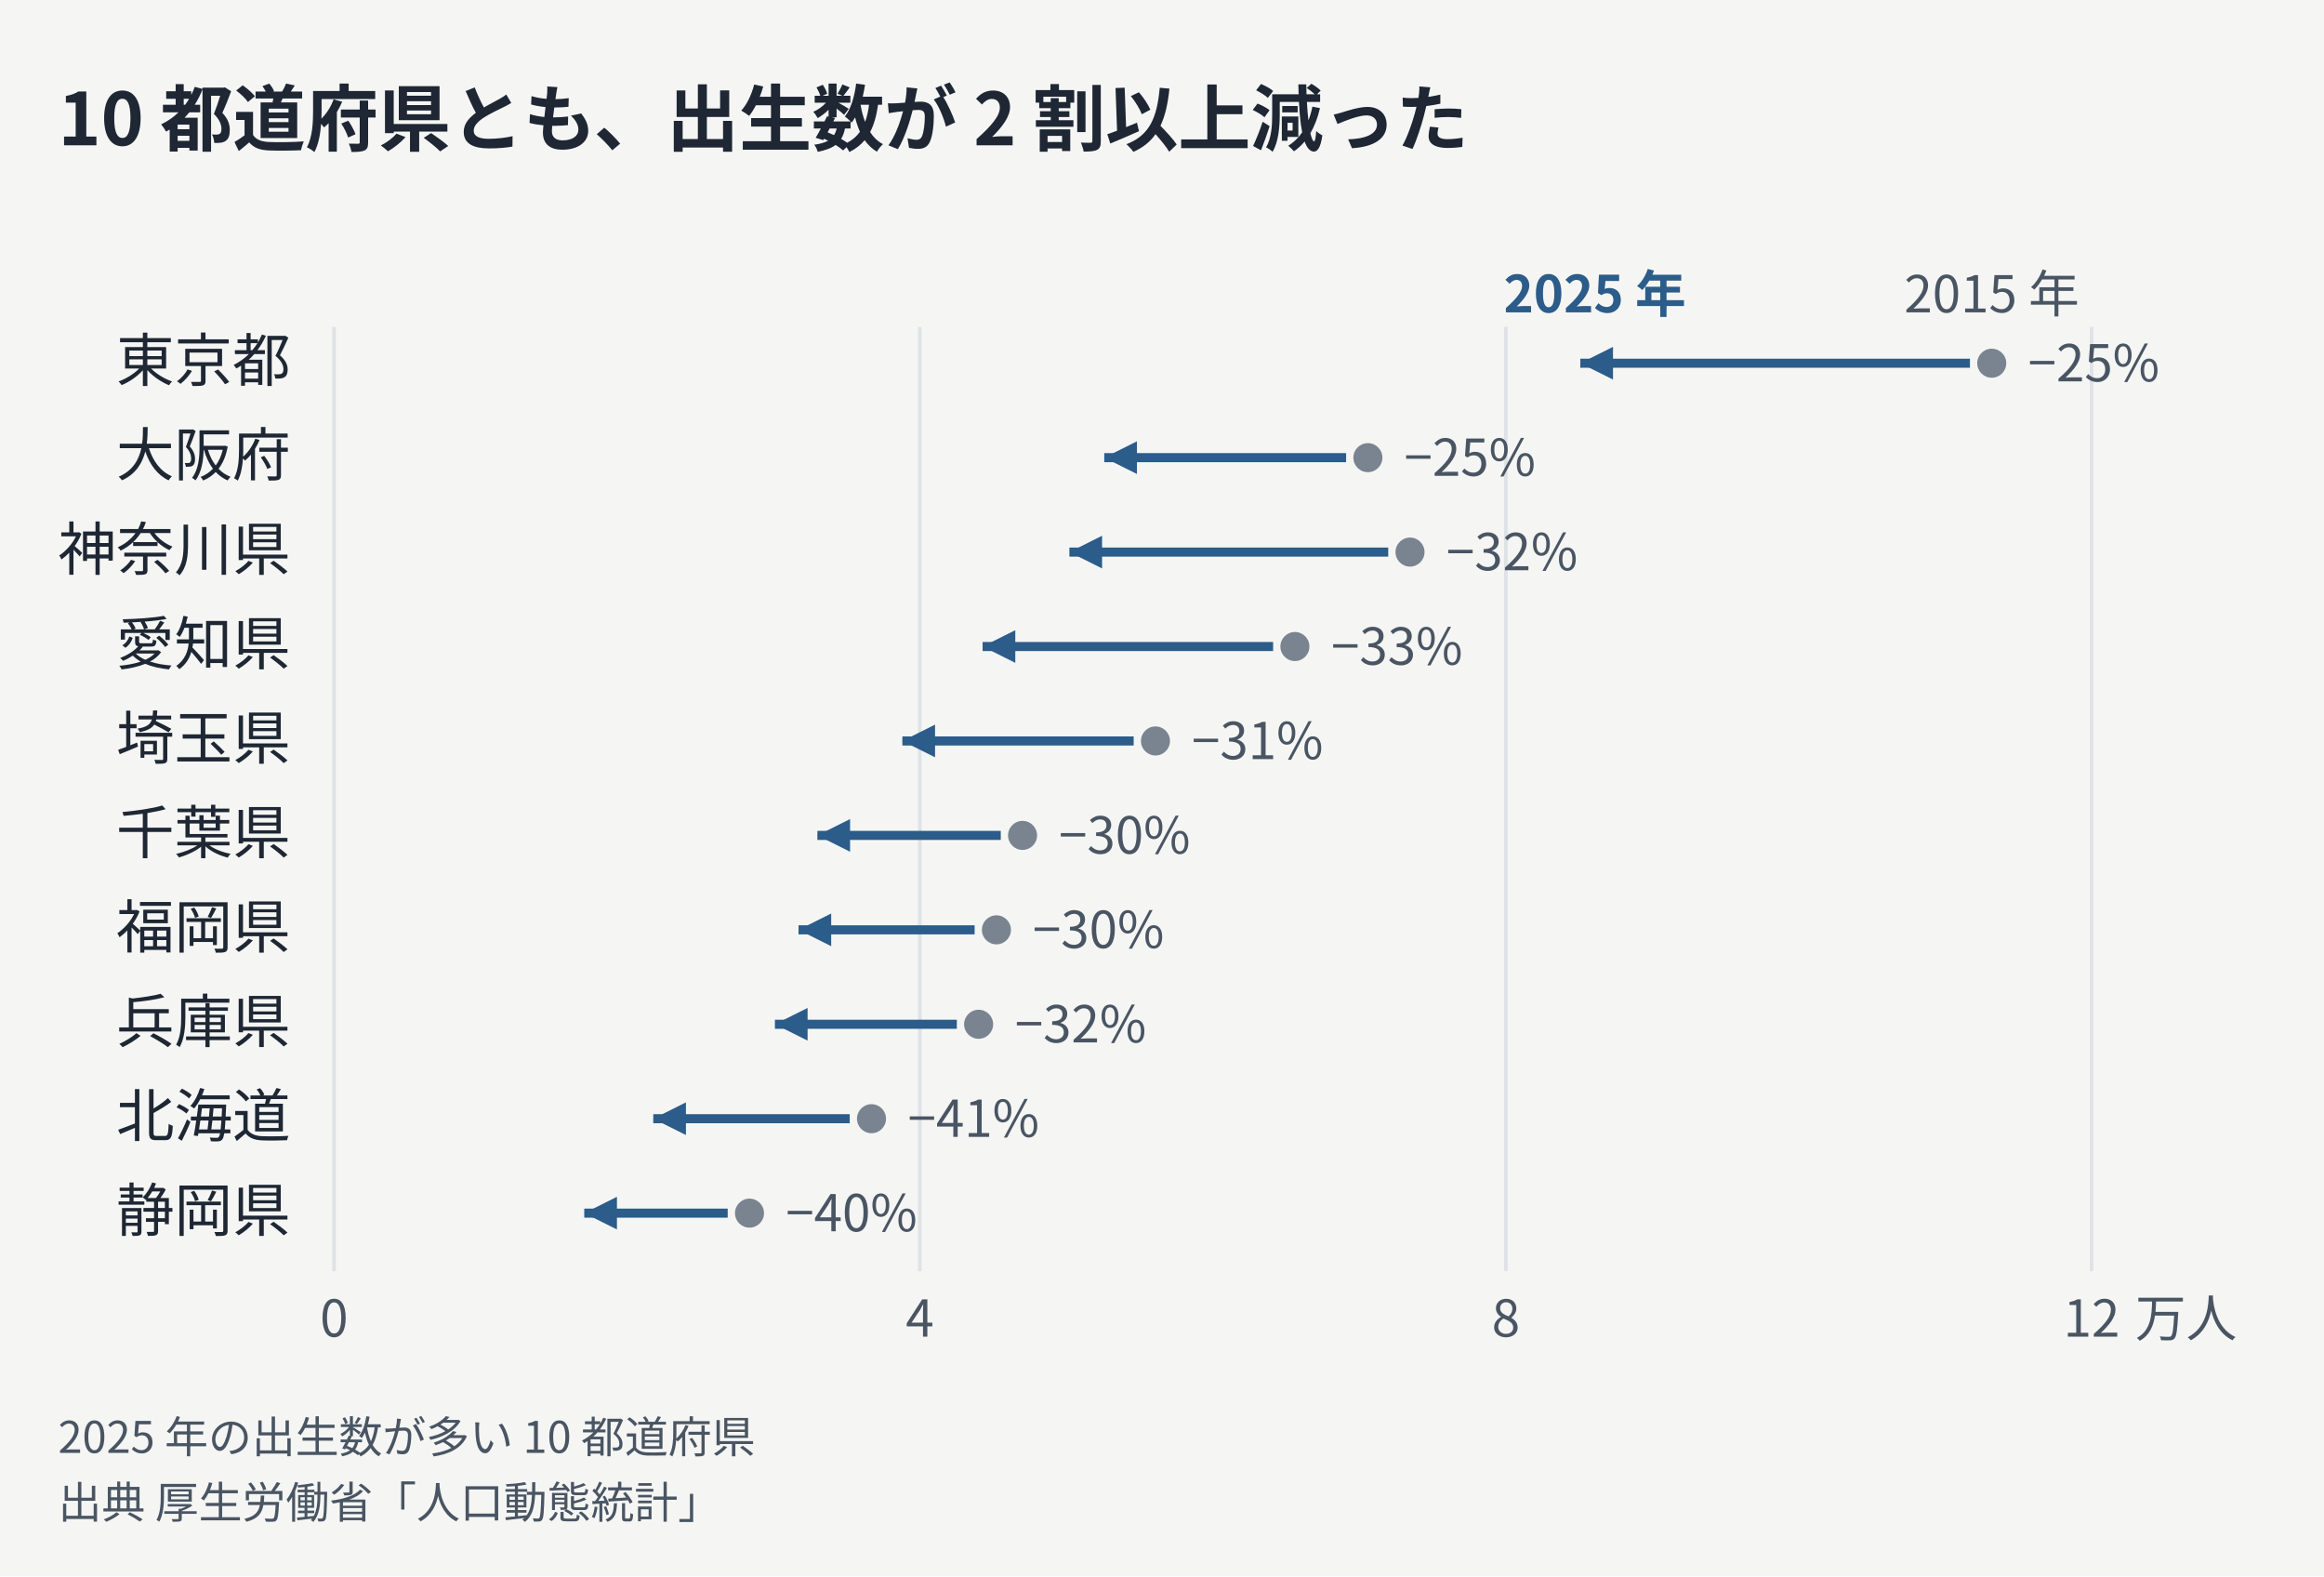
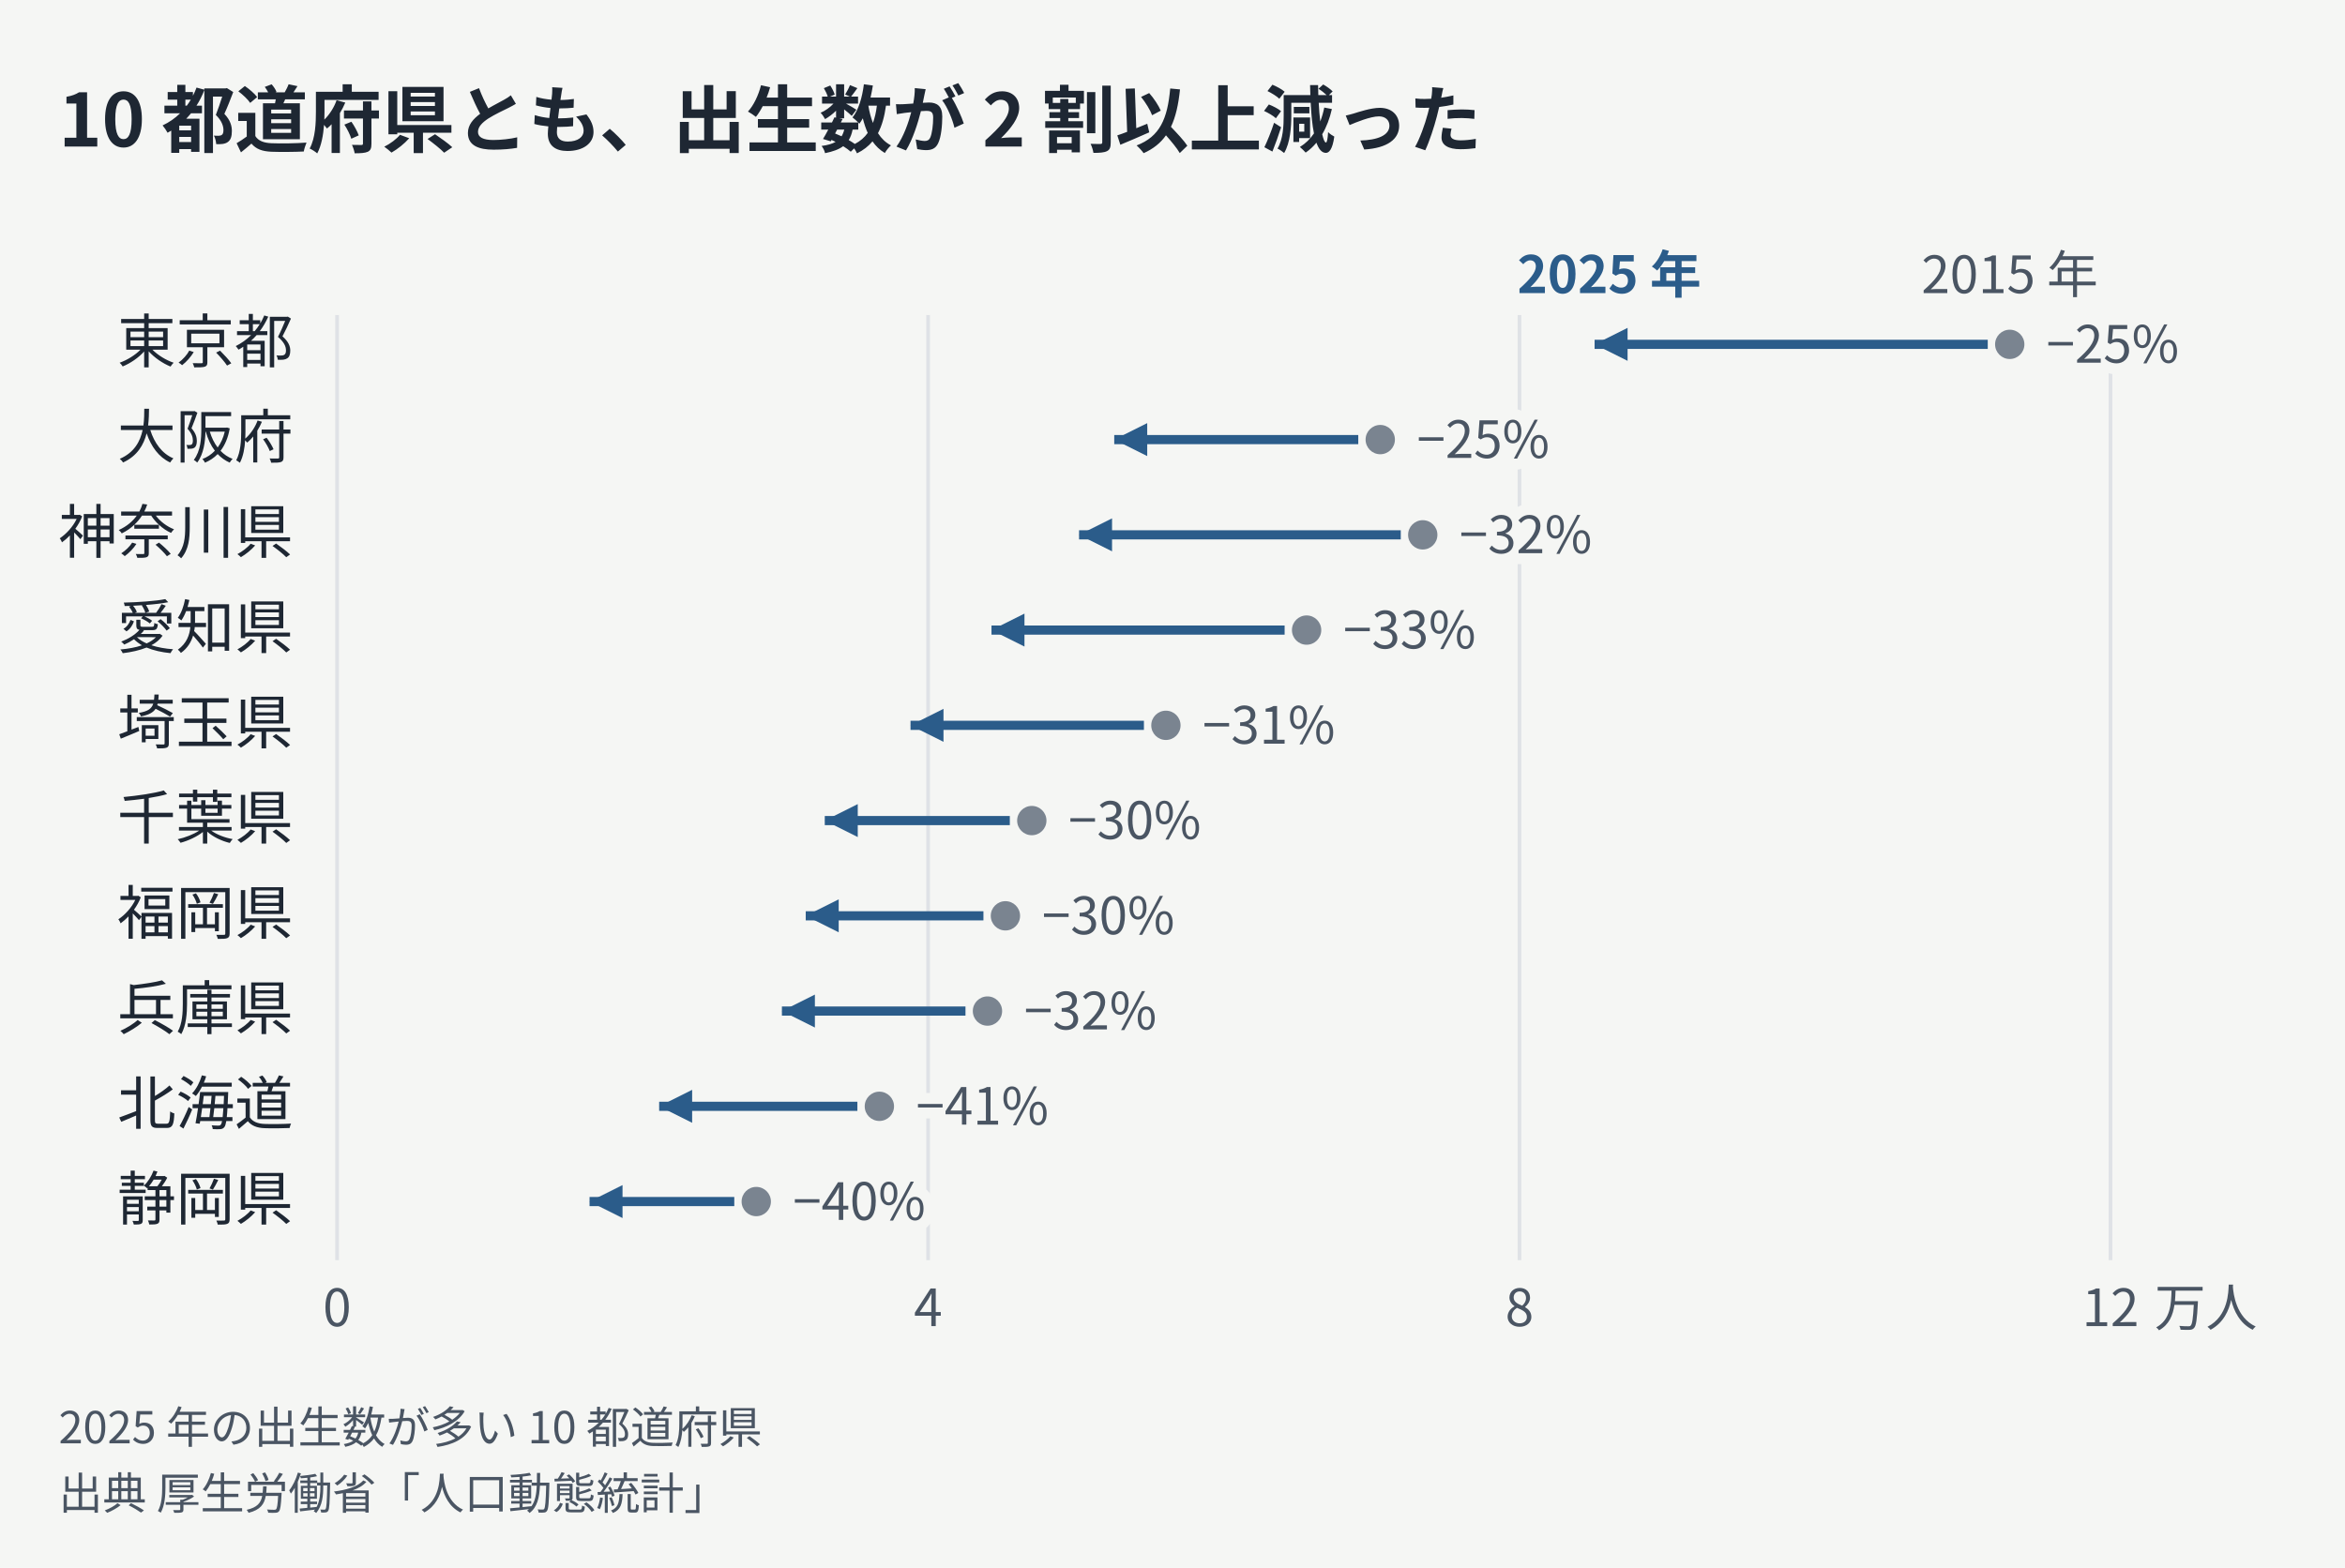
- <svg xmlns="http://www.w3.org/2000/svg" viewBox="0 0 640 434" width="640" height="434" font-family="'BIZ UDPGothic','Yu Gothic UI','Meiryo','Hiragino Sans','Noto Sans JP','Noto Sans CJK JP','IPAPGothic',sans-serif">
-   <rect x="0" y="0" width="640" height="434" fill="#f5f6f4" />
+ <svg xmlns="http://www.w3.org/2000/svg" viewBox="0 0 640 428" width="640" height="428" font-family="'BIZ UDPGothic','Yu Gothic UI','Meiryo','Hiragino Sans','Noto Sans JP','Noto Sans CJK JP','IPAPGothic',sans-serif">
+   <rect x="0" y="0" width="640" height="428" fill="#f5f6f4" />
  <defs>
    <marker id="a" viewBox="0 0 10 10" refX="10" refY="5" markerWidth="9" markerHeight="9" markerUnits="userSpaceOnUse" orient="auto">
      <path d="M0,0 L10,5 L0,10 z" fill="#2b5c8a" />
    </marker>
  </defs>
  <style>
    .title { font-size: 20px; font-weight: 700; fill: #1e2733; }
    .h { font-size: 16px; font-weight: 700; fill: #1e2733; }
    .t { font-size: 16px; fill: #1e2733; }
    .s { font-size: 14px; fill: #4a5563; }
    .hp { font-size: 16px; font-weight: 700; fill: #2b5c8a; }
    .p { font-size: 14px; font-weight: 700; fill: #2b5c8a; }
    .o { font-size: 14px; font-weight: 700; fill: #9a4a14; }
+     .d { font-size: 14px; fill: #1e2733; }
+     .b { font-size: 14px; font-weight: 700; fill: #1e2733; }
    .src { font-size: 12px; fill: #4a5563; }
+     .halo { paint-order: stroke; stroke: #f5f6f4; stroke-width: 6px; stroke-linejoin: round; }
  </style>
  <text x="16" y="40" class="title">10 都道府県とも、出生数が 2 割以上減った</text>
-   <path d="M92.0,90 V350" stroke="#dfe2e6" stroke-width="1" />
-   <text x="92.0" y="368" class="s" text-anchor="middle">0</text>
-   <path d="M253.3,90 V350" stroke="#dfe2e6" stroke-width="1" />
-   <text x="253.3" y="368" class="s" text-anchor="middle">4</text>
-   <path d="M414.7,90 V350" stroke="#dfe2e6" stroke-width="1" />
-   <text x="414.7" y="368" class="s" text-anchor="middle">8</text>
-   <path d="M576.0,90 V350" stroke="#dfe2e6" stroke-width="1" />
-   <text x="576.0" y="368" class="s" text-anchor="middle">12</text>
-   <text x="588.0" y="368" class="s">万人</text>
-   <text x="80" y="105" class="t" text-anchor="end">東京都</text>
-   <circle cx="548.5" cy="100" r="4" fill="#7a8490" />
-   <path d="M542.5,100 H435.2" stroke="#2b5c8a" stroke-width="2.5" marker-end="url(#a)" />
-   <text x="558.5" y="105" class="s">−25%</text>
-   <text x="548.5" y="86" class="s" text-anchor="middle">2015 年</text>
-   <text x="439.2" y="86" class="p" text-anchor="middle">2025 年</text>
-   <text x="80" y="131" class="t" text-anchor="end">大阪府</text>
-   <circle cx="376.7" cy="126" r="4" fill="#7a8490" />
-   <path d="M370.7,126 H304.1" stroke="#2b5c8a" stroke-width="2.5" marker-end="url(#a)" />
-   <text x="386.7" y="131" class="s">−25%</text>
-   <text x="80" y="157" class="t" text-anchor="end">神奈川県</text>
-   <circle cx="388.3" cy="152" r="4" fill="#7a8490" />
-   <path d="M382.3,152 H294.5" stroke="#2b5c8a" stroke-width="2.5" marker-end="url(#a)" />
-   <text x="398.3" y="157" class="s">−32%</text>
-   <text x="80" y="183" class="t" text-anchor="end">愛知県</text>
-   <circle cx="356.6" cy="178" r="4" fill="#7a8490" />
-   <path d="M350.6,178 H270.6" stroke="#2b5c8a" stroke-width="2.5" marker-end="url(#a)" />
-   <text x="366.6" y="183" class="s">−33%</text>
-   <text x="80" y="209" class="t" text-anchor="end">埼玉県</text>
-   <circle cx="318.2" cy="204" r="4" fill="#7a8490" />
-   <path d="M312.2,204 H248.5" stroke="#2b5c8a" stroke-width="2.5" marker-end="url(#a)" />
-   <text x="328.2" y="209" class="s">−31%</text>
-   <text x="80" y="235" class="t" text-anchor="end">千葉県</text>
-   <circle cx="281.6" cy="230" r="4" fill="#7a8490" />
-   <path d="M275.6,230 H225.1" stroke="#2b5c8a" stroke-width="2.5" marker-end="url(#a)" />
-   <text x="291.6" y="235" class="s">−30%</text>
-   <text x="80" y="261" class="t" text-anchor="end">福岡県</text>
-   <circle cx="274.4" cy="256" r="4" fill="#7a8490" />
-   <path d="M268.4,256 H219.9" stroke="#2b5c8a" stroke-width="2.5" marker-end="url(#a)" />
-   <text x="284.4" y="261" class="s">−30%</text>
-   <text x="80" y="287" class="t" text-anchor="end">兵庫県</text>
-   <circle cx="269.5" cy="282" r="4" fill="#7a8490" />
-   <path d="M263.5,282 H213.4" stroke="#2b5c8a" stroke-width="2.5" marker-end="url(#a)" />
-   <text x="279.5" y="287" class="s">−32%</text>
-   <text x="80" y="313" class="t" text-anchor="end">北海道</text>
-   <circle cx="240.0" cy="308" r="4" fill="#7a8490" />
-   <path d="M234.0,308 H179.9" stroke="#2b5c8a" stroke-width="2.5" marker-end="url(#a)" />
-   <text x="250.0" y="313" class="s">−41%</text>
-   <text x="80" y="339" class="t" text-anchor="end">静岡県</text>
-   <circle cx="206.4" cy="334" r="4" fill="#7a8490" />
-   <path d="M200.4,334 H160.9" stroke="#2b5c8a" stroke-width="2.5" marker-end="url(#a)" />
-   <text x="216.4" y="339" class="s">−40%</text>
-   <text x="16" y="400" class="src">2025 年の出生数が多い 10 都道府県</text>
-   <text x="16" y="418" class="src">出典 厚生労働省「人口動態統計」</text>
+   <path d="M92.0,86 V344" stroke="#dfe2e6" stroke-width="1" />
+   <text x="92.0" y="362" class="s" text-anchor="middle">0</text>
+   <path d="M253.3,86 V344" stroke="#dfe2e6" stroke-width="1" />
+   <text x="253.3" y="362" class="s" text-anchor="middle">4</text>
+   <path d="M414.7,86 V344" stroke="#dfe2e6" stroke-width="1" />
+   <text x="414.7" y="362" class="s" text-anchor="middle">8</text>
+   <path d="M576.0,86 V344" stroke="#dfe2e6" stroke-width="1" />
+   <text x="576.0" y="362" class="s" text-anchor="middle">12</text>
+   <text x="588.0" y="362" class="s">万人</text>
+   <text x="80" y="99" class="t" text-anchor="end">東京都</text>
+   <circle cx="548.5" cy="94" r="4" fill="#7a8490" />
+   <path d="M542.5,94 H435.2" stroke="#2b5c8a" stroke-width="2.5" marker-end="url(#a)" />
+   <text x="558.5" y="99" class="s halo">−25%</text>
+   <text x="548.5" y="80" class="s" text-anchor="middle">2015 年</text>
+   <text x="439.2" y="80" class="p" text-anchor="middle">2025 年</text>
+   <text x="80" y="125" class="t" text-anchor="end">大阪府</text>
+   <circle cx="376.7" cy="120" r="4" fill="#7a8490" />
+   <path d="M370.7,120 H304.1" stroke="#2b5c8a" stroke-width="2.5" marker-end="url(#a)" />
+   <text x="386.7" y="125" class="s halo">−25%</text>
+   <text x="80" y="151" class="t" text-anchor="end">神奈川県</text>
+   <circle cx="388.3" cy="146" r="4" fill="#7a8490" />
+   <path d="M382.3,146 H294.5" stroke="#2b5c8a" stroke-width="2.5" marker-end="url(#a)" />
+   <text x="398.3" y="151" class="s halo">−32%</text>
+   <text x="80" y="177" class="t" text-anchor="end">愛知県</text>
+   <circle cx="356.6" cy="172" r="4" fill="#7a8490" />
+   <path d="M350.6,172 H270.6" stroke="#2b5c8a" stroke-width="2.5" marker-end="url(#a)" />
+   <text x="366.6" y="177" class="s halo">−33%</text>
+   <text x="80" y="203" class="t" text-anchor="end">埼玉県</text>
+   <circle cx="318.2" cy="198" r="4" fill="#7a8490" />
+   <path d="M312.2,198 H248.5" stroke="#2b5c8a" stroke-width="2.5" marker-end="url(#a)" />
+   <text x="328.2" y="203" class="s halo">−31%</text>
+   <text x="80" y="229" class="t" text-anchor="end">千葉県</text>
+   <circle cx="281.6" cy="224" r="4" fill="#7a8490" />
+   <path d="M275.6,224 H225.1" stroke="#2b5c8a" stroke-width="2.5" marker-end="url(#a)" />
+   <text x="291.6" y="229" class="s halo">−30%</text>
+   <text x="80" y="255" class="t" text-anchor="end">福岡県</text>
+   <circle cx="274.4" cy="250" r="4" fill="#7a8490" />
+   <path d="M268.4,250 H219.9" stroke="#2b5c8a" stroke-width="2.5" marker-end="url(#a)" />
+   <text x="284.4" y="255" class="s halo">−30%</text>
+   <text x="80" y="281" class="t" text-anchor="end">兵庫県</text>
+   <circle cx="269.5" cy="276" r="4" fill="#7a8490" />
+   <path d="M263.5,276 H213.4" stroke="#2b5c8a" stroke-width="2.5" marker-end="url(#a)" />
+   <text x="279.5" y="281" class="s halo">−32%</text>
+   <text x="80" y="307" class="t" text-anchor="end">北海道</text>
+   <circle cx="240.0" cy="302" r="4" fill="#7a8490" />
+   <path d="M234.0,302 H179.9" stroke="#2b5c8a" stroke-width="2.5" marker-end="url(#a)" />
+   <text x="250.0" y="307" class="s halo">−41%</text>
+   <text x="80" y="333" class="t" text-anchor="end">静岡県</text>
+   <circle cx="206.4" cy="328" r="4" fill="#7a8490" />
+   <path d="M200.4,328 H160.9" stroke="#2b5c8a" stroke-width="2.5" marker-end="url(#a)" />
+   <text x="216.4" y="333" class="s halo">−40%</text>
+   <text x="16" y="394" class="src">2025 年の出生数が多い 10 都道府県</text>
+   <text x="16" y="412" class="src">出典 厚生労働省「人口動態統計」</text>
</svg>
